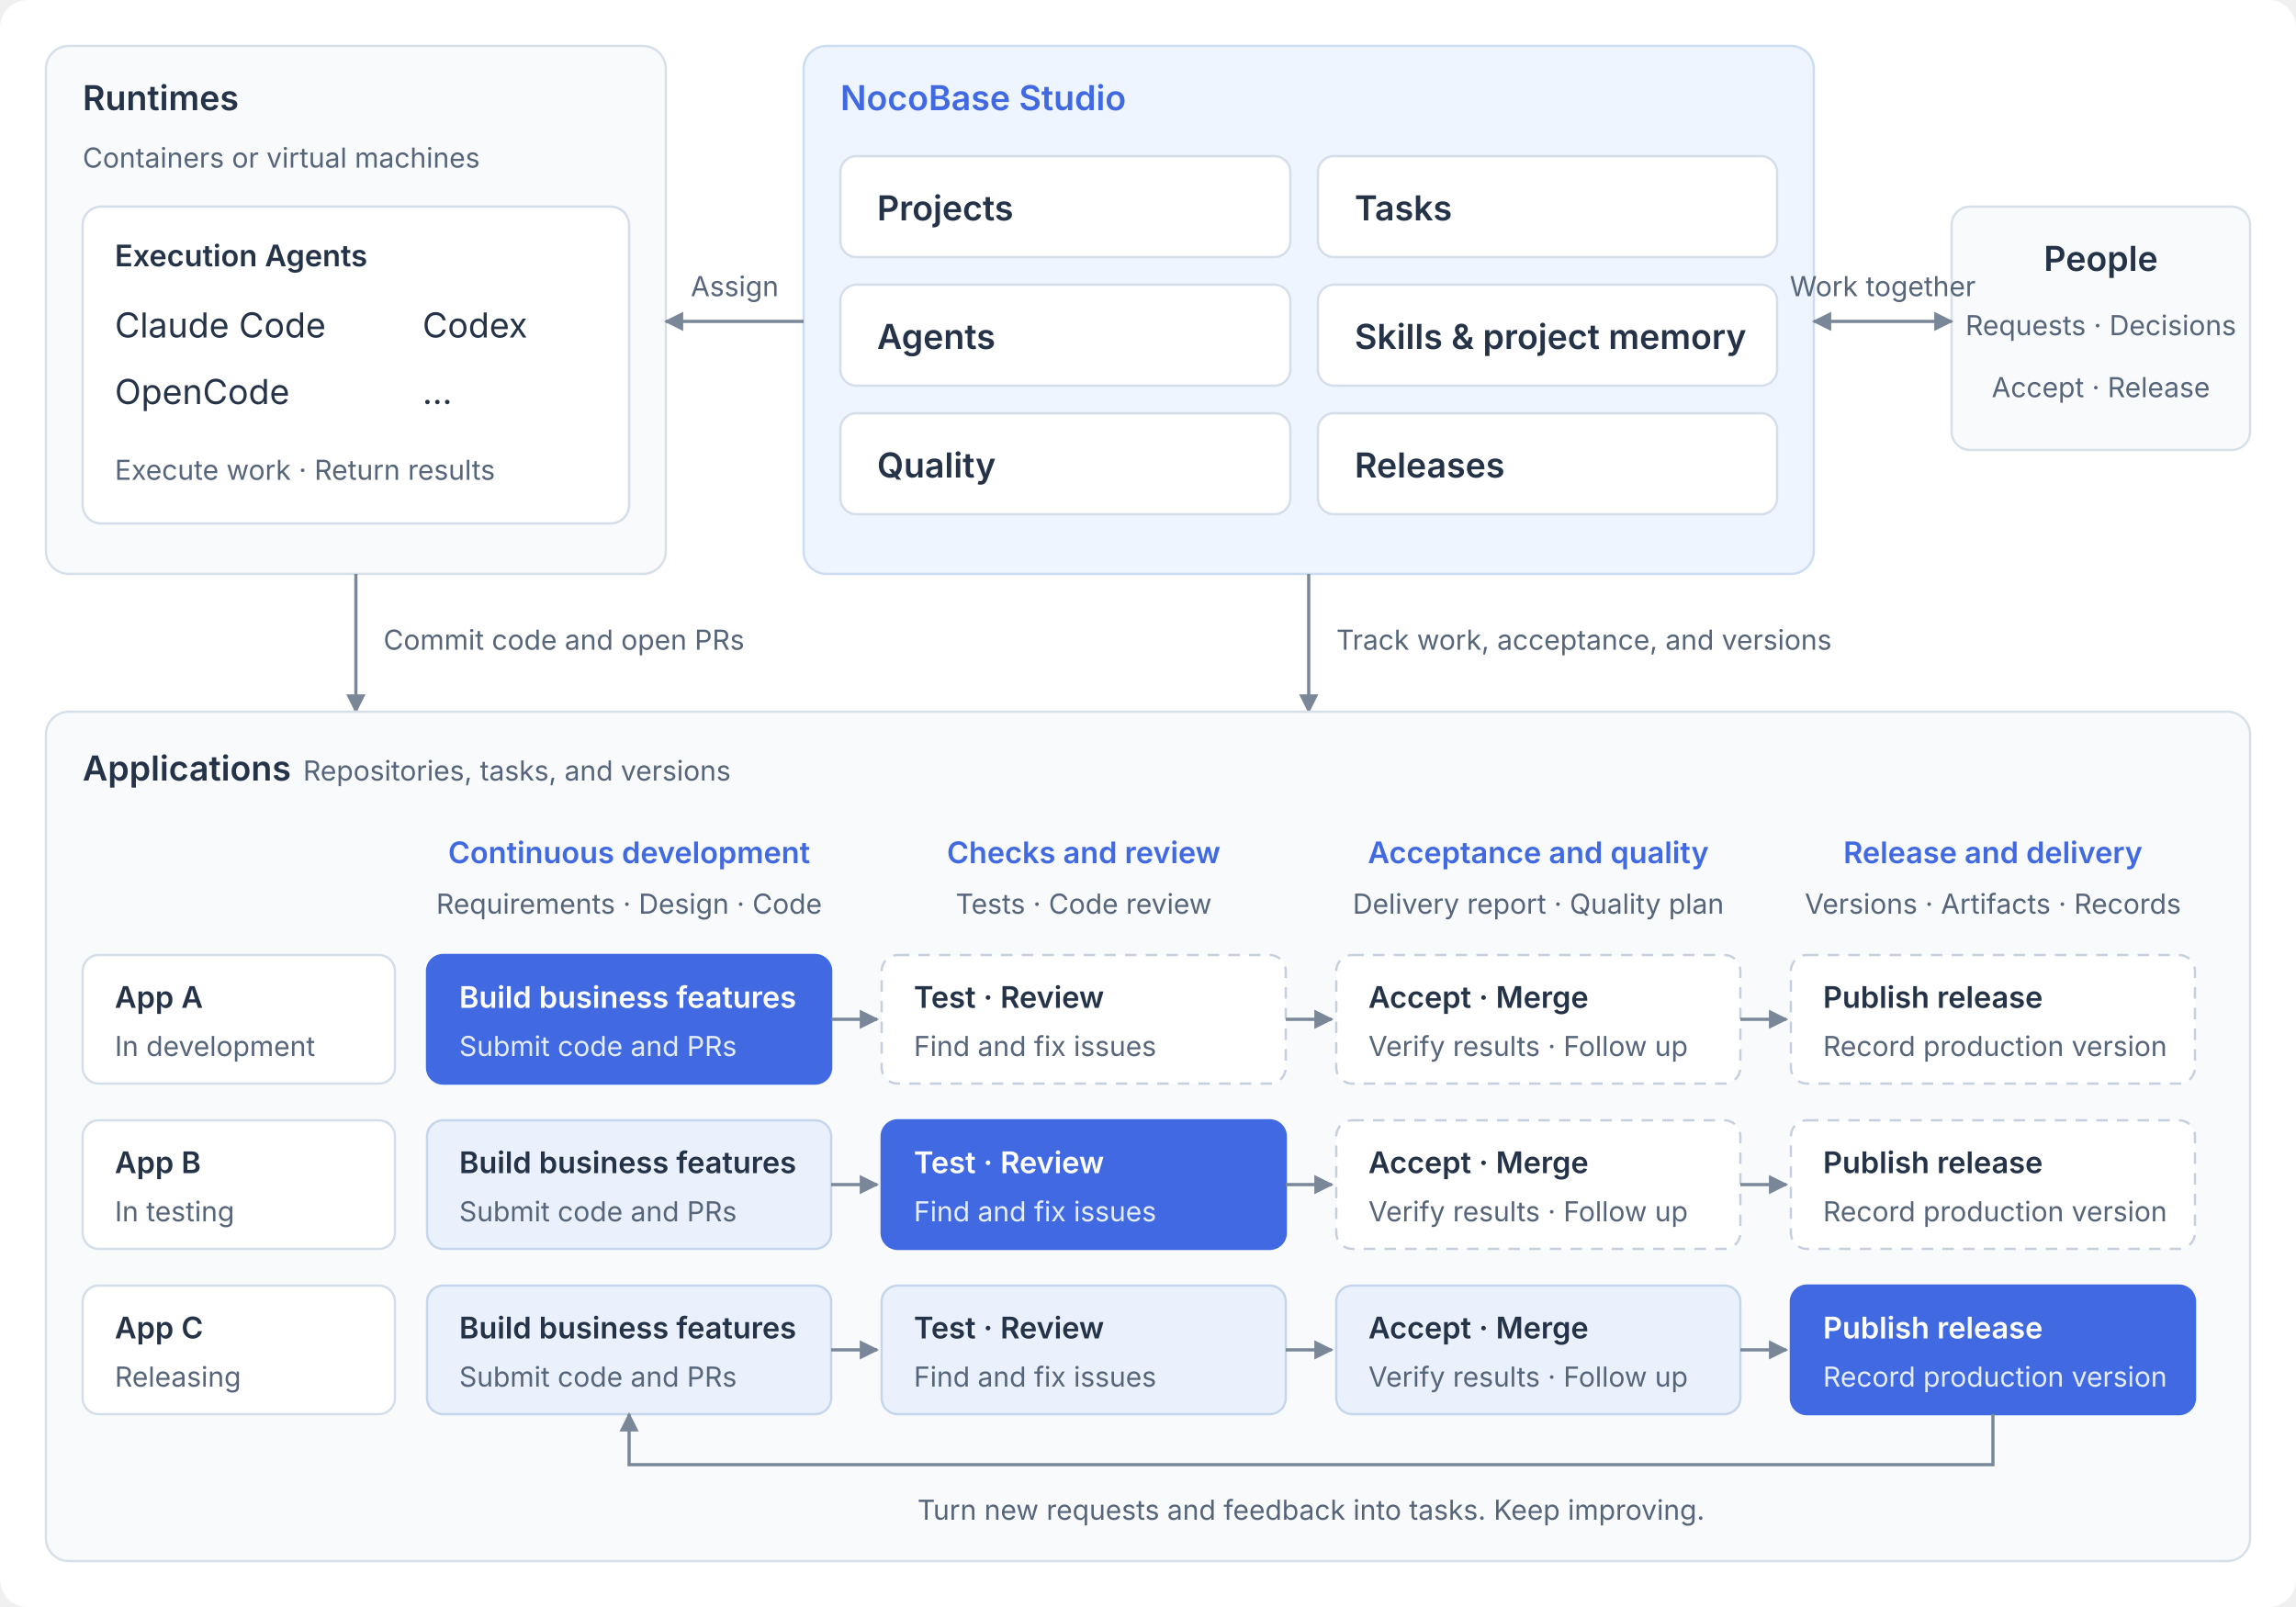
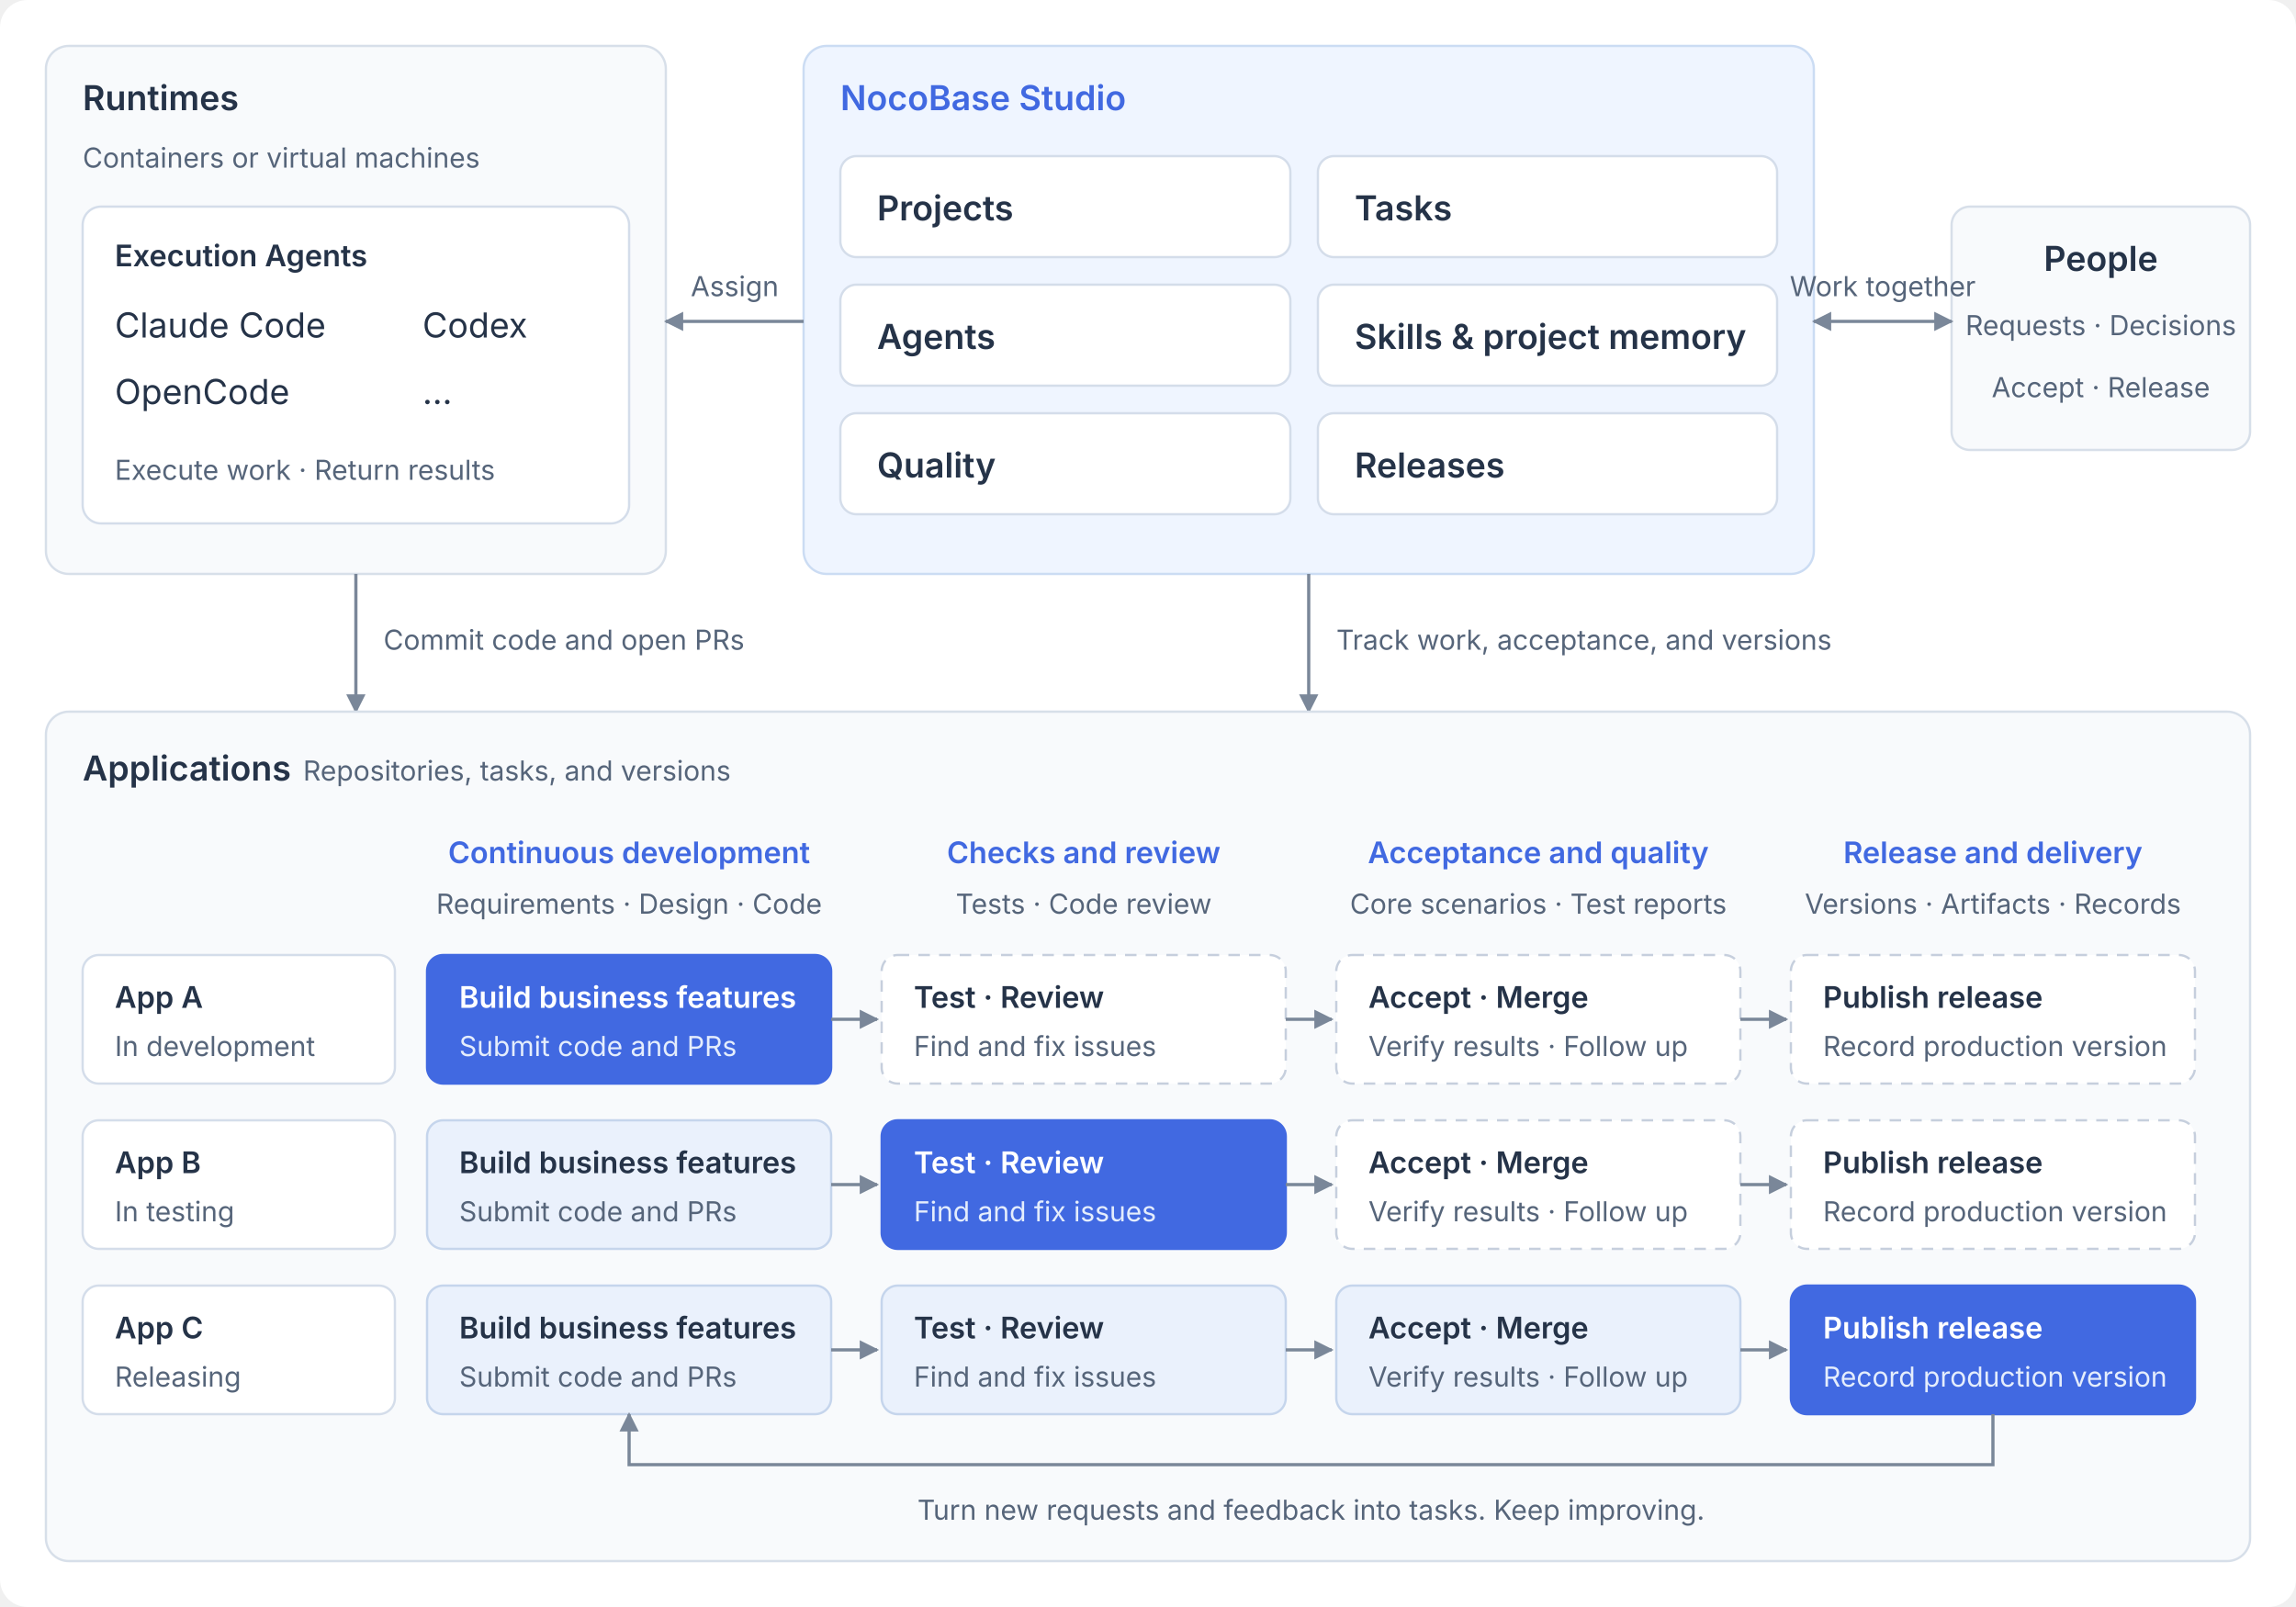
<svg xmlns="http://www.w3.org/2000/svg" width="1000" height="700" viewBox="0 0 1000 700" role="img" aria-labelledby="title desc">
  <defs>
    <marker id="arrow" viewBox="0 0 10 10" refX="9" refY="5" markerWidth="6" markerHeight="6" orient="auto-start-reverse">
      <path d="M0 0 10 5 0 10Z" fill="#7a8799" />
    </marker>
    <style>
      text { font-family: -apple-system, BlinkMacSystemFont, 'Segoe UI', sans-serif; fill: #253348; font-size: 15px; }
      .zone { fill: #f8fafc; stroke: #d7dfe9; }
      .studio { fill: #eff5ff; stroke: #cbdcf3; }
      .card { fill: #fff; stroke: #d4ddea; }
      .heading { font-size: 15px; font-weight: 600; }
      .label { font-size: 13px; font-weight: 600; }
      .sub { font-size: 12px; fill: #56657a; }
      .blue { fill: #4169e1; }
      .flow { fill: none; stroke: #7a8799; stroke-width: 1.4; marker-end: url(#arrow); }
      .done { fill: #eaf1fc; stroke: #c5d5ec; }
      .pending { fill: #fff; stroke: #c6cfdd; stroke-dasharray: 5 4; }
      .active { fill: #4169e1; stroke: #4169e1; }
      .on { fill: #fff; }
      .on-sub { fill: #e4edfc; font-size: 12px; }
    </style>
  </defs>
  <rect width="1000" height="700" rx="12" fill="#fff" />
  <rect class="zone" x="20" y="20" width="270" height="230" rx="10" />
  <text class="heading" x="36" y="48">Runtimes</text>
  <text class="sub" x="36" y="73">Containers or virtual machines</text>
  <rect class="card" x="36" y="90" width="238" height="138" rx="8" />
  <text class="label" x="50" y="116">Execution Agents</text>
  <text x="50" y="147">Claude Code</text>
  <text x="184" y="147">Codex</text>
  <text x="50" y="176">OpenCode</text>
  <text x="184" y="176">…</text>
  <text class="sub" x="50" y="209">Execute work · Return results</text>
  <rect class="studio" x="350" y="20" width="440" height="230" rx="10" />
  <text class="heading blue" x="366" y="48">NocoBase Studio</text>
  <g class="label">
    <rect class="card" x="366" y="68" width="196" height="44" rx="7" />
    <text x="382" y="96">Projects</text>
    <rect class="card" x="574" y="68" width="200" height="44" rx="7" />
    <text x="590" y="96">Tasks</text>
    <rect class="card" x="366" y="124" width="196" height="44" rx="7" />
    <text x="382" y="152">Agents</text>
    <rect class="card" x="574" y="124" width="200" height="44" rx="7" />
    <text x="590" y="152">Skills &amp; project memory</text>
    <rect class="card" x="366" y="180" width="196" height="44" rx="7" />
    <text x="382" y="208">Quality</text>
    <rect class="card" x="574" y="180" width="200" height="44" rx="7" />
    <text x="590" y="208">Releases</text>
  </g>
  <path class="flow" d="M350 140H290" />
  <text class="sub" x="320" y="129" text-anchor="middle">Assign</text>
  <rect class="zone" x="850" y="90" width="130" height="106" rx="8" />
  <text class="heading" x="915" y="118" text-anchor="middle">People</text>
  <text class="sub" x="915" y="146" text-anchor="middle">Requests · Decisions</text>
  <text class="sub" x="915" y="173" text-anchor="middle">Accept · Release</text>
  <path class="flow" d="M790 140H850" marker-start="url(#arrow)" />
  <text class="sub" x="820" y="129" text-anchor="middle">Work together</text>
  <path class="flow" d="M155 250V310" />
  <text class="sub" x="167" y="283">Commit code and open PRs</text>
  <path class="flow" d="M570 250V310" />
  <text class="sub" x="582" y="283">Track work, acceptance, and versions</text>
  <rect class="zone" x="20" y="310" width="960" height="370" rx="10" />
  <text class="heading" x="36" y="340">Applications</text>
  <text class="sub" x="132" y="340">Repositories, tasks, and versions</text>
  <g text-anchor="middle">
    <text class="label blue" x="274" y="376">Continuous development</text>
    <text class="sub" x="274" y="398">Requirements · Design · Code</text>
    <text class="label blue" x="472" y="376">Checks and review</text>
    <text class="sub" x="472" y="398">Tests · Code review</text>
    <text class="label blue" x="670" y="376">Acceptance and quality</text>
-     <text class="sub" x="670" y="398">Delivery report · Quality plan</text>
+     <text class="sub" x="670" y="398">Core scenarios · Test reports</text>
    <text class="label blue" x="868" y="376">Release and delivery</text>
    <text class="sub" x="868" y="398">Versions · Artifacts · Records</text>
  </g>
  <g transform="translate(0 416)">
    <rect class="card" x="36" width="136" height="56" rx="7" />
    <text class="label" x="50" y="23">App A</text>
    <text class="sub" x="50" y="44">In development</text>
    <rect class="active" x="186" width="176" height="56" rx="7" />
    <text class="label on" x="200" y="23">Build business features</text>
    <text class="on-sub" x="200" y="44">Submit code and PRs</text>
    <rect class="pending" x="384" width="176" height="56" rx="7" />
    <text class="label" x="398" y="23">Test · Review</text>
    <text class="sub" x="398" y="44">Find and fix issues</text>
    <rect class="pending" x="582" width="176" height="56" rx="7" />
    <text class="label" x="596" y="23">Accept · Merge</text>
    <text class="sub" x="596" y="44">Verify results · Follow up</text>
    <rect class="pending" x="780" width="176" height="56" rx="7" />
    <text class="label" x="794" y="23">Publish release</text>
    <text class="sub" x="794" y="44">Record production version</text>
    <path class="flow" d="M362 28H382" />
    <path class="flow" d="M560 28H580" />
    <path class="flow" d="M758 28H778" />
  </g>
  <g transform="translate(0 488)">
    <rect class="card" x="36" width="136" height="56" rx="7" />
    <text class="label" x="50" y="23">App B</text>
    <text class="sub" x="50" y="44">In testing</text>
    <rect class="done" x="186" width="176" height="56" rx="7" />
    <text class="label" x="200" y="23">Build business features</text>
    <text class="sub" x="200" y="44">Submit code and PRs</text>
    <rect class="active" x="384" width="176" height="56" rx="7" />
    <text class="label on" x="398" y="23">Test · Review</text>
    <text class="on-sub" x="398" y="44">Find and fix issues</text>
    <rect class="pending" x="582" width="176" height="56" rx="7" />
    <text class="label" x="596" y="23">Accept · Merge</text>
    <text class="sub" x="596" y="44">Verify results · Follow up</text>
    <rect class="pending" x="780" width="176" height="56" rx="7" />
    <text class="label" x="794" y="23">Publish release</text>
    <text class="sub" x="794" y="44">Record production version</text>
    <path class="flow" d="M362 28H382" />
    <path class="flow" d="M560 28H580" />
    <path class="flow" d="M758 28H778" />
  </g>
  <g transform="translate(0 560)">
    <rect class="card" x="36" width="136" height="56" rx="7" />
    <text class="label" x="50" y="23">App C</text>
    <text class="sub" x="50" y="44">Releasing</text>
    <rect class="done" x="186" width="176" height="56" rx="7" />
    <text class="label" x="200" y="23">Build business features</text>
    <text class="sub" x="200" y="44">Submit code and PRs</text>
    <rect class="done" x="384" width="176" height="56" rx="7" />
    <text class="label" x="398" y="23">Test · Review</text>
    <text class="sub" x="398" y="44">Find and fix issues</text>
    <rect class="done" x="582" width="176" height="56" rx="7" />
    <text class="label" x="596" y="23">Accept · Merge</text>
    <text class="sub" x="596" y="44">Verify results · Follow up</text>
    <rect class="active" x="780" width="176" height="56" rx="7" />
    <text class="label on" x="794" y="23">Publish release</text>
    <text class="on-sub" x="794" y="44">Record production version</text>
    <path class="flow" d="M362 28H382" />
    <path class="flow" d="M560 28H580" />
    <path class="flow" d="M758 28H778" />
  </g>
  <path class="flow" d="M868 616V638H274V616" />
  <text class="sub" x="571" y="662" text-anchor="middle">Turn new requests and feedback into tasks. Keep improving.</text>
</svg>
